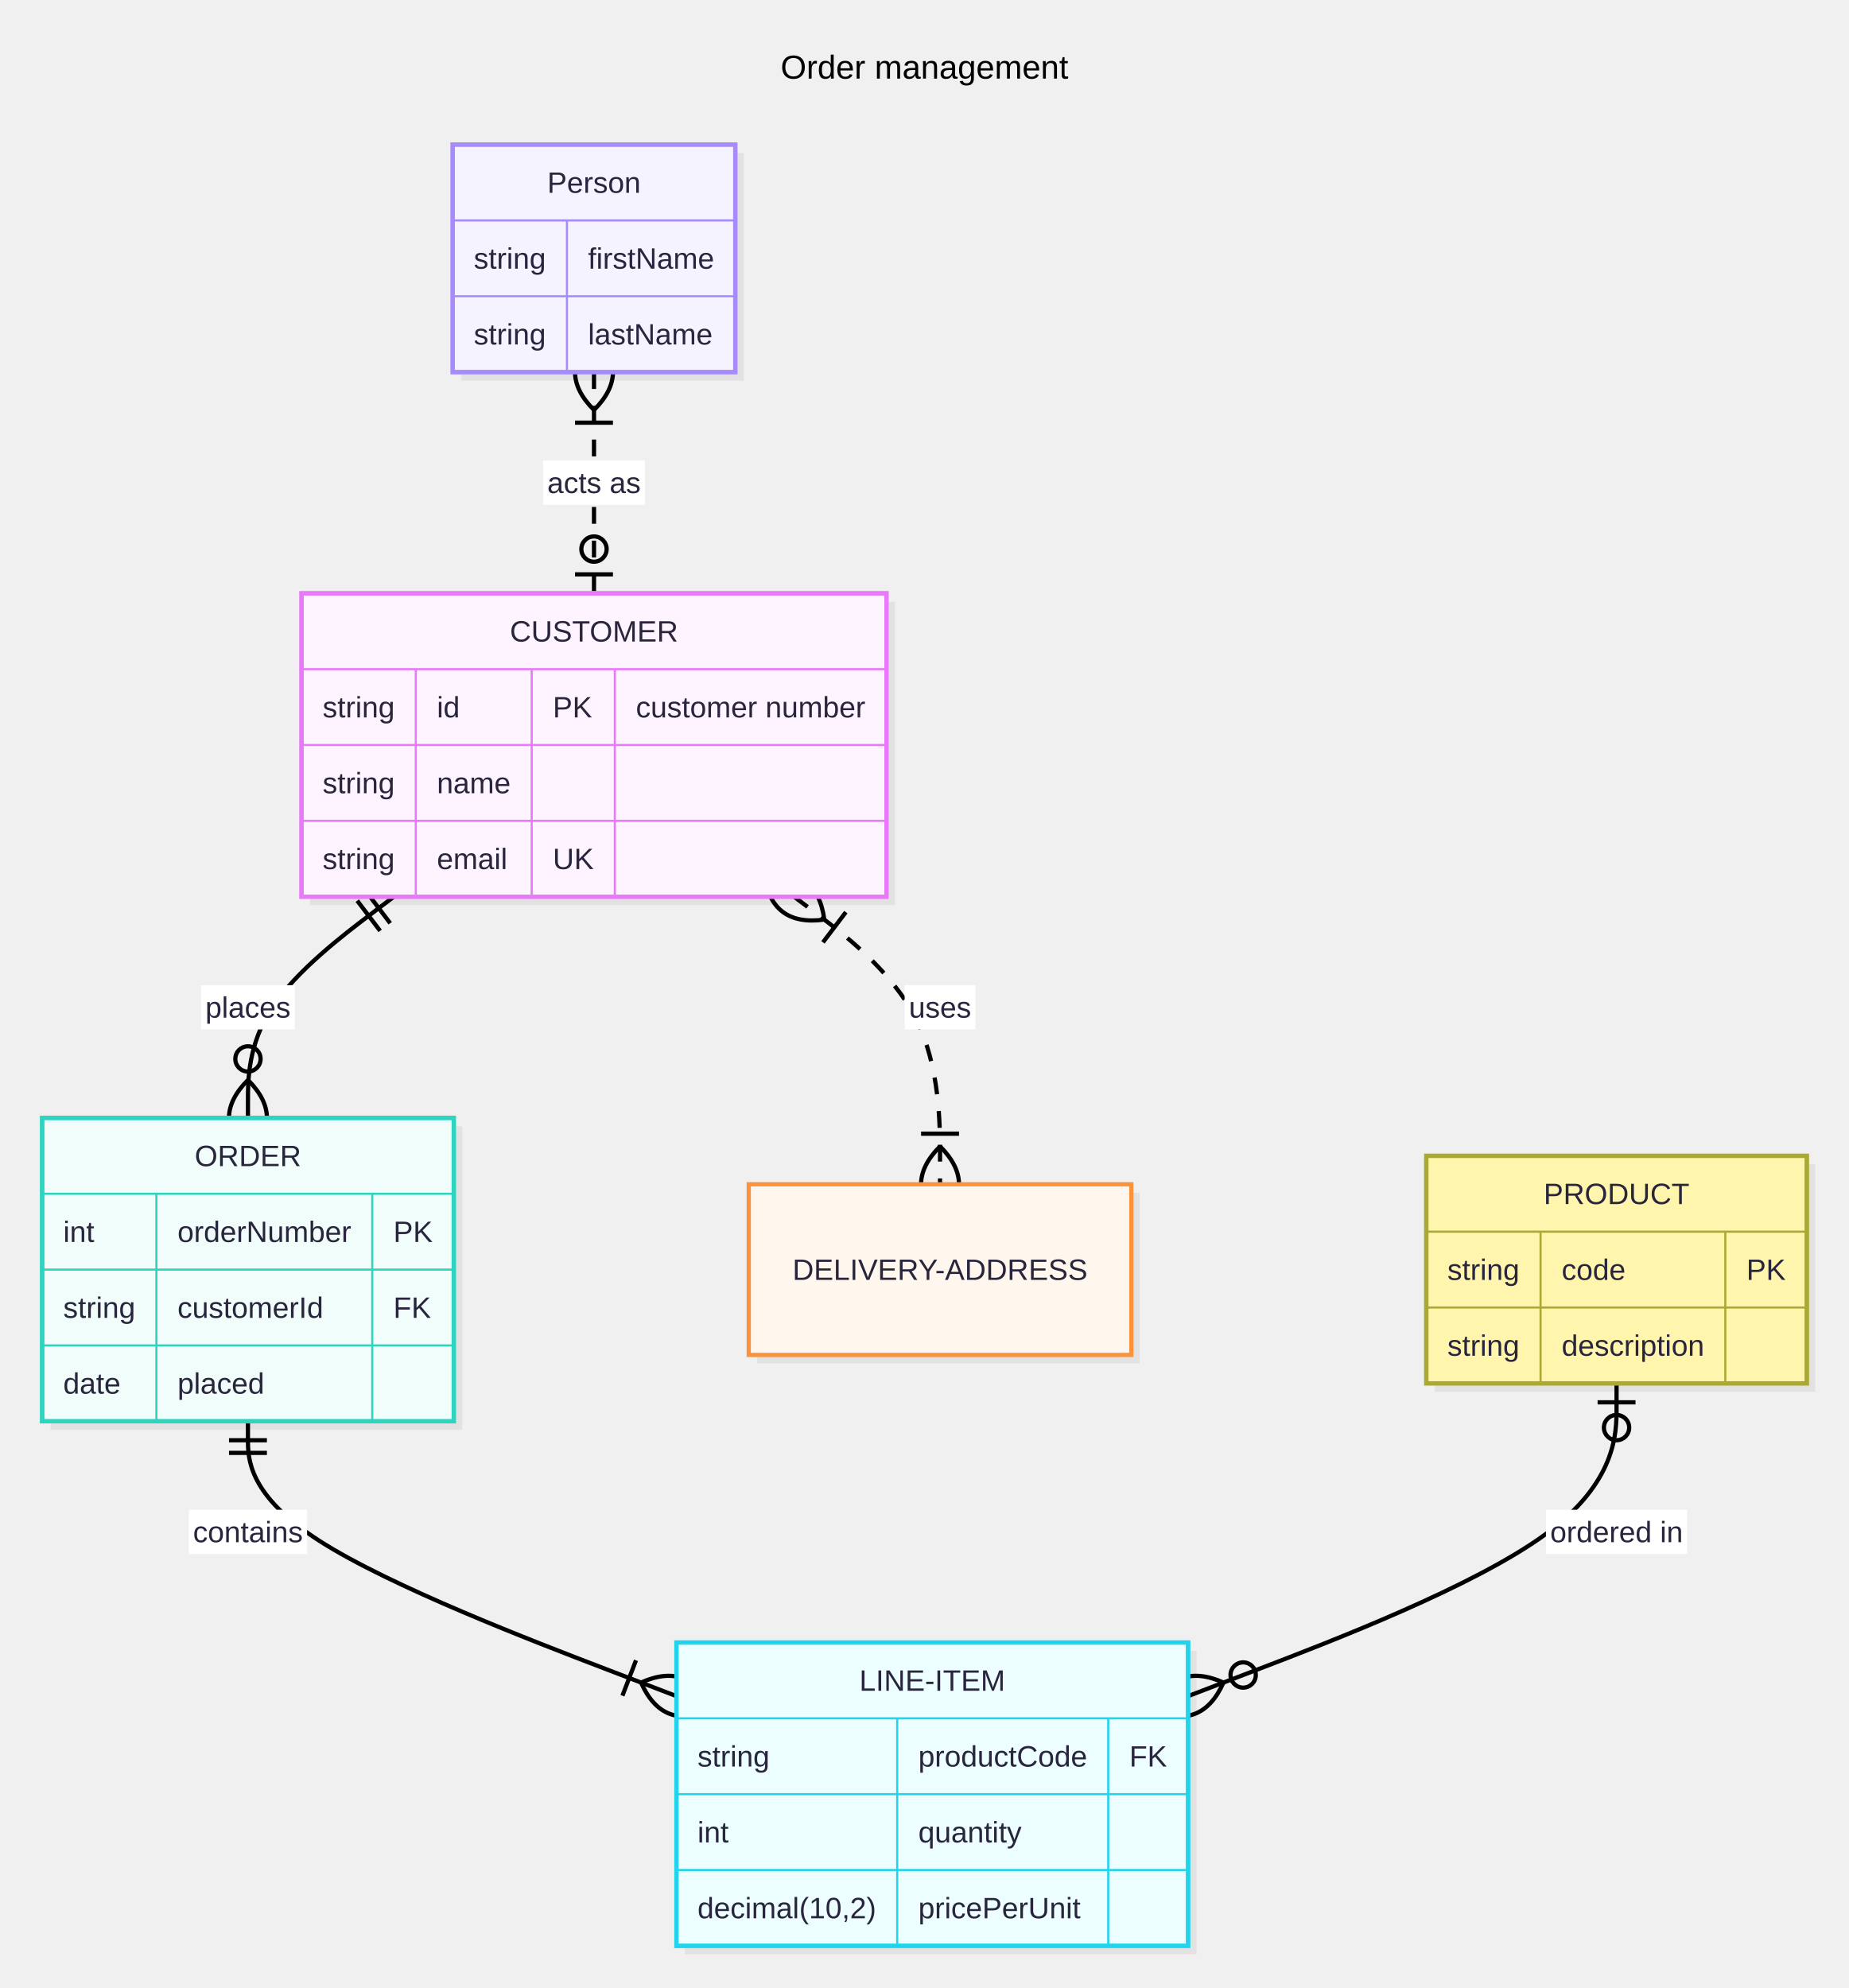
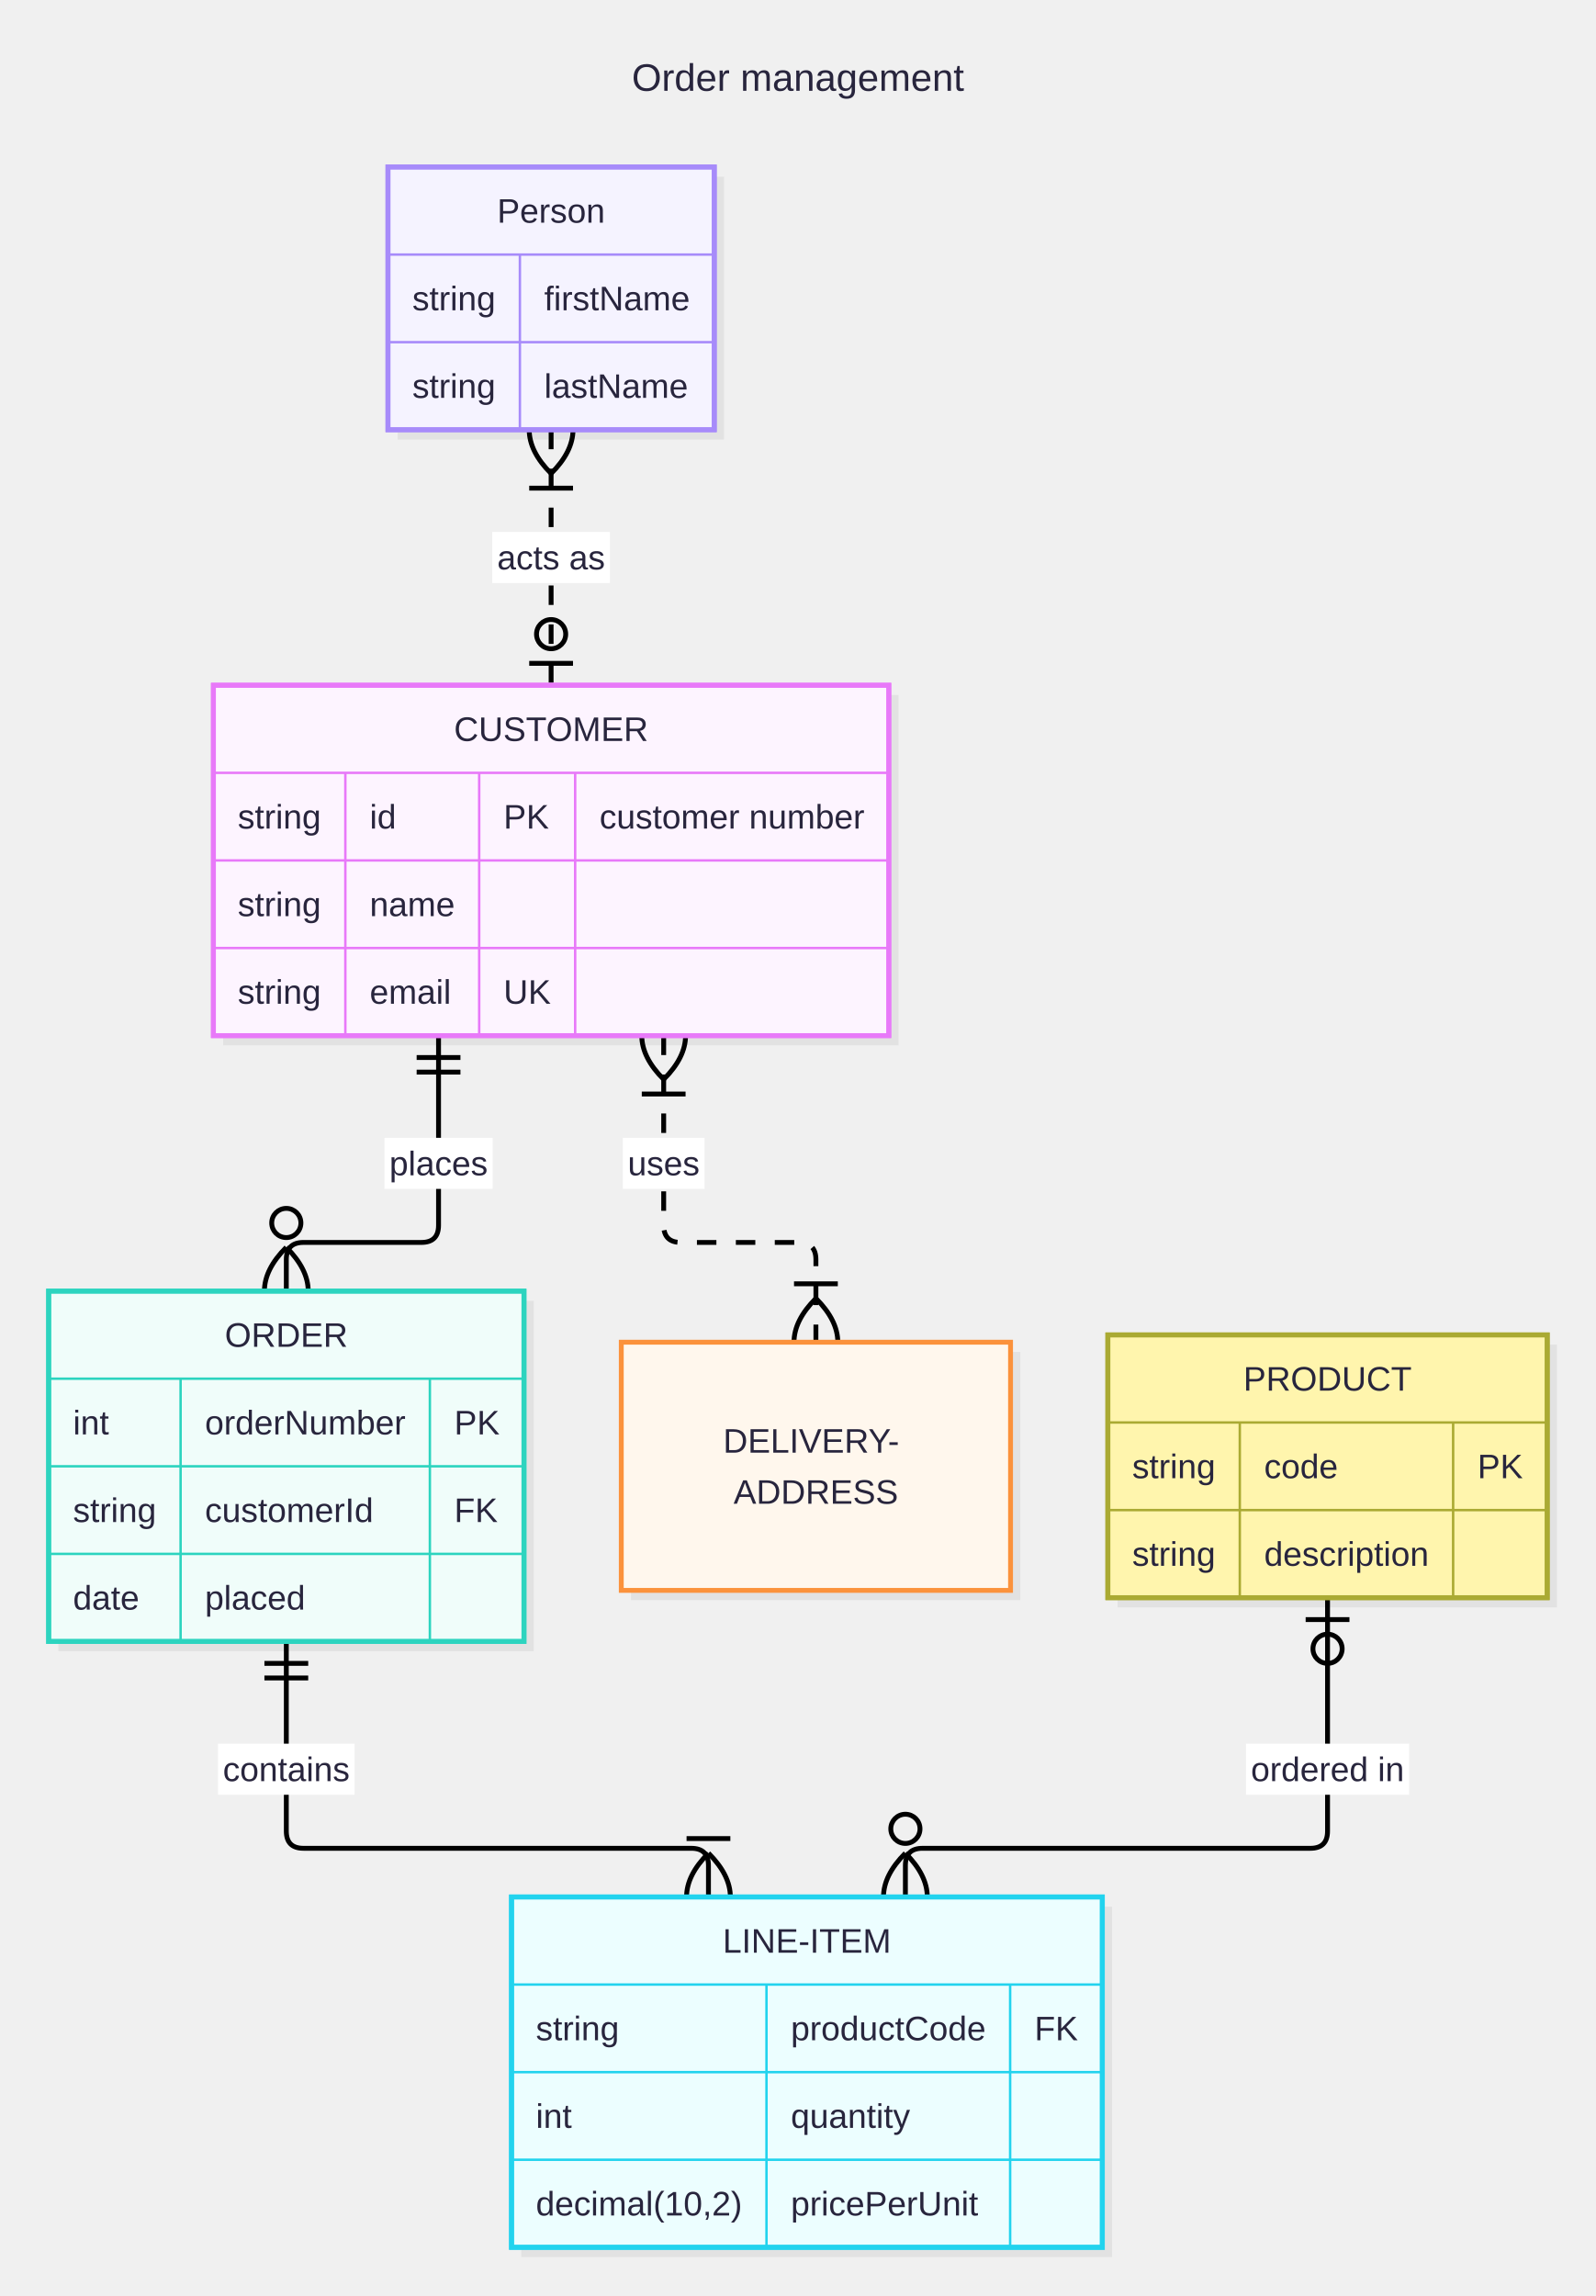
- <svg xmlns="http://www.w3.org/2000/svg" id="my-svg" width="100%" class="erDiagram" style="max-width: 877.544px; background-color: white;" viewBox="-20 -68.625 877.544 943.625" role="graphics-document document" aria-roledescription="er">
+ <svg xmlns="http://www.w3.org/2000/svg" id="my-svg" width="100%" class="erDiagram" style="max-width: 655.962px; background-color: white;" viewBox="-20 -68.625 655.962 943.625" role="graphics-document document" aria-roledescription="er">
  <style>#my-svg{font-family:"Recursive Variable", arial, sans-serif;font-size:16px;}#my-svg text{font-family:"Recursive Variable", arial, sans-serif;}</style>
  <g>
    <g class="edgePaths">
      <g id="L-CUSTOMER-ORDER-0" class="edgePath">
-         <path class="flowchart-link LS-CUSTOMER LE-ORDER" d="M166.94,357L155.397,365.75C143.854,374.5,120.769,392,109.226,409.5C97.683,427,97.683,444.5,97.683,453.25L97.683,462" fill="none" stroke="#000000" stroke-width="2" />
+         <path class="flowchart-link LS-CUSTOMER LE-ORDER" d="M160.256,357L160.256,434.929C160.256,439.643,157.899,442,153.185,442L104.754,442C100.04,442,97.683,444.357,97.683,449.071L97.683,462" fill="none" stroke="#000000" stroke-width="2" />
        <circle class="marker" cx="97.683" cy="434" r="6" fill="none" stroke="#000000" stroke-width="2" />
        <path class="marker" d="M97.683,444C109.683,456,109.683,468,97.683,480C85.683,468,85.683,456,97.683,444" fill="none" stroke="#000000" stroke-width="2" />
-         <path class="marker" d="M165.204,369.609L154.33,355.265M160.423,373.234L149.549,358.889" fill="none" stroke="#000000" stroke-width="2" />
+         <path class="marker" d="M169.256,366L151.256,366M169.256,372L151.256,372" fill="none" stroke="#000000" stroke-width="2" />
      </g>
      <g id="L-CUSTOMER-DELIVERY-ADDRESS-1" class="edgePath">
-         <path class="flowchart-link LS-CUSTOMER LE-DELIVERY-ADDRESS" d="M356.9,357L368.443,365.75C379.986,374.5,403.071,392,414.614,414.75C426.157,437.5,426.157,465.5,426.157,479.5L426.157,493.5" fill="none" stroke="#000000" stroke-width="2" stroke-dasharray="8 8" />
-         <path class="marker" d="M435.157,469.5L417.157,469.5" fill="none" stroke="#000000" stroke-width="2" />
-         <path class="marker" d="M426.157,475.5C438.157,487.5,438.157,499.5,426.157,511.5C414.157,499.5,414.157,487.5,426.157,475.5" fill="none" stroke="#000000" stroke-width="2" />
-         <path class="marker" d="M342.556,346.126C359.368,343.812,368.931,351.062,371.245,367.874C354.433,370.188,344.87,362.938,342.556,346.126" fill="none" stroke="#000000" stroke-width="2" />
-         <path class="marker" d="M381.463,364.326L370.589,378.671" fill="none" stroke="#000000" stroke-width="2" />
+         <path class="flowchart-link LS-CUSTOMER LE-DELIVERY-ADDRESS" d="M252.793,357L252.793,434.929C252.793,439.643,255.15,442,259.864,442L308.295,442C313.009,442,315.366,444.357,315.366,449.071L315.366,483" fill="none" stroke="#000000" stroke-width="2" stroke-dasharray="8 8" />
+         <path class="marker" d="M324.366,459L306.366,459" fill="none" stroke="#000000" stroke-width="2" />
+         <path class="marker" d="M315.366,465C327.366,477,327.366,489,315.366,501C303.366,489,303.366,477,315.366,465" fill="none" stroke="#000000" stroke-width="2" />
+         <path class="marker" d="M252.793,339C264.793,351,264.793,363,252.793,375C240.793,363,240.793,351,252.793,339" fill="none" stroke="#000000" stroke-width="2" />
+         <path class="marker" d="M261.793,381L243.793,381" fill="none" stroke="#000000" stroke-width="2" />
      </g>
      <g id="L-ORDER-LINE-ITEM-2" class="edgePath">
-         <path class="flowchart-link LS-ORDER LE-LINE-ITEM" d="M97.683,606L97.683,614.75C97.683,623.5,97.683,641,131.577,662.743C165.47,684.485,233.257,710.47,267.151,723.463L301.044,736.456" fill="none" stroke="#000000" stroke-width="2" />
-         <path class="marker" d="M281.856,719.461L275.413,736.269" fill="none" stroke="#000000" stroke-width="2" />
-         <path class="marker" d="M284.237,730.013C299.737,723.103,310.942,727.398,317.852,742.898C302.352,749.808,291.147,745.513,284.237,730.013" fill="none" stroke="#000000" stroke-width="2" />
+         <path class="flowchart-link LS-ORDER LE-LINE-ITEM" d="M97.683,606L97.683,683.929C97.683,688.643,100.04,691,104.754,691L264.129,691C268.843,691,271.2,693.357,271.2,698.071L271.2,711" fill="none" stroke="#000000" stroke-width="2" />
+         <path class="marker" d="M280.2,687L262.2,687" fill="none" stroke="#000000" stroke-width="2" />
+         <path class="marker" d="M271.2,693C283.2,705,283.2,717,271.2,729C259.2,717,259.2,705,271.2,693" fill="none" stroke="#000000" stroke-width="2" />
        <path class="marker" d="M106.683,615L88.683,615M106.683,621L88.683,621" fill="none" stroke="#000000" stroke-width="2" />
      </g>
      <g id="L-PRODUCT-LINE-ITEM-3" class="edgePath">
-         <path class="flowchart-link LS-PRODUCT LE-LINE-ITEM" d="M747.246,588L747.246,599.75C747.246,611.5,747.246,635,713.352,659.743C679.459,684.485,611.672,710.47,577.778,723.463L543.884,736.456" fill="none" stroke="#000000" stroke-width="2" />
-         <circle class="marker" cx="570.029" cy="726.433" r="6" fill="none" stroke="#000000" stroke-width="2" />
-         <path class="marker" d="M560.692,730.013C553.782,745.513,542.577,749.808,527.077,742.898C533.987,727.398,545.192,723.103,560.692,730.013" fill="none" stroke="#000000" stroke-width="2" />
-         <circle class="marker" cx="747.246" cy="609" r="6" fill="none" stroke="#000000" stroke-width="2" />
-         <path class="marker" d="M756.246,597L738.246,597" fill="none" stroke="#000000" stroke-width="2" />
+         <path class="flowchart-link LS-PRODUCT LE-LINE-ITEM" d="M525.664,588L525.664,683.929C525.664,688.643,523.307,691,518.593,691L359.218,691C354.504,691,352.147,693.357,352.147,698.071L352.147,711" fill="none" stroke="#000000" stroke-width="2" />
+         <circle class="marker" cx="352.147" cy="683" r="6" fill="none" stroke="#000000" stroke-width="2" />
+         <path class="marker" d="M352.147,693C364.147,705,364.147,717,352.147,729C340.147,717,340.147,705,352.147,693" fill="none" stroke="#000000" stroke-width="2" />
+         <circle class="marker" cx="525.664" cy="609" r="6" fill="none" stroke="#000000" stroke-width="2" />
+         <path class="marker" d="M534.664,597L516.664,597" fill="none" stroke="#000000" stroke-width="2" />
      </g>
      <g id="L-p-CUSTOMER-4" class="edgePath">
-         <path class="flowchart-link LS-p LE-CUSTOMER" d="M261.92,108L261.92,116.75C261.92,125.5,261.92,143,261.92,160.5C261.92,178,261.92,195.5,261.92,204.25L261.92,213" fill="none" stroke="#000000" stroke-width="2" stroke-dasharray="8 8" />
-         <circle class="marker" cx="261.92" cy="192" r="6" fill="none" stroke="#000000" stroke-width="2" />
-         <path class="marker" d="M270.92,204L252.92,204" fill="none" stroke="#000000" stroke-width="2" />
-         <path class="marker" d="M261.92,90C273.92,102,273.92,114,261.92,126C249.92,114,249.92,102,261.92,90" fill="none" stroke="#000000" stroke-width="2" />
-         <path class="marker" d="M270.92,132L252.92,132" fill="none" stroke="#000000" stroke-width="2" />
+         <path class="flowchart-link LS-p LE-CUSTOMER" d="M206.524,108L206.524,213" fill="none" stroke="#000000" stroke-width="2" stroke-dasharray="8 8" />
+         <circle class="marker" cx="206.524" cy="192" r="6" fill="none" stroke="#000000" stroke-width="2" />
+         <path class="marker" d="M215.524,204L197.524,204" fill="none" stroke="#000000" stroke-width="2" />
+         <path class="marker" d="M206.524,90C218.524,102,218.524,114,206.524,126C194.524,114,194.524,102,206.524,90" fill="none" stroke="#000000" stroke-width="2" />
+         <path class="marker" d="M215.524,132L197.524,132" fill="none" stroke="#000000" stroke-width="2" />
      </g>
    </g>
    <g class="edgeLabels">
      <g class="edgeLabel">
-         <rect x="75.453" y="399" width="44.46" height="21" fill="#FFFFFF" stroke="none" />
-         <text x="97.683" y="414.4" text-anchor="middle" font-size="14" fill="#28253D">places</text>
+         <rect x="138.026" y="399" width="44.46" height="21" fill="#FFFFFF" stroke="none" />
+         <text x="160.256" y="414.4" text-anchor="middle" font-size="14" fill="#28253D">places</text>
      </g>
      <g class="edgeLabel">
-         <rect x="409.373" y="399" width="33.568" height="21" fill="#FFFFFF" stroke="none" />
-         <text x="426.157" y="414.4" text-anchor="middle" font-size="14" fill="#28253D">uses</text>
+         <rect x="236.009" y="399" width="33.568" height="21" fill="#FFFFFF" stroke="none" />
+         <text x="252.793" y="414.4" text-anchor="middle" font-size="14" fill="#28253D">uses</text>
      </g>
      <g class="edgeLabel">
        <rect x="69.615" y="648" width="56.136" height="21" fill="#FFFFFF" stroke="none" />
        <text x="97.683" y="663.4" text-anchor="middle" font-size="14" fill="#28253D">contains</text>
      </g>
      <g class="edgeLabel">
-         <rect x="713.732" y="648" width="67.028" height="21" fill="#FFFFFF" stroke="none" />
-         <text x="747.246" y="663.4" text-anchor="middle" font-size="14" fill="#28253D">ordered in</text>
+         <rect x="492.15" y="648" width="67.028" height="21" fill="#FFFFFF" stroke="none" />
+         <text x="525.664" y="663.4" text-anchor="middle" font-size="14" fill="#28253D">ordered in</text>
      </g>
      <g class="edgeLabel">
-         <rect x="237.744" y="150" width="48.352" height="21" fill="#FFFFFF" stroke="none" />
-         <text x="261.92" y="165.4" text-anchor="middle" font-size="14" fill="#28253D">acts as</text>
+         <rect x="182.349" y="150" width="48.352" height="21" fill="#FFFFFF" stroke="none" />
+         <text x="206.524" y="165.4" text-anchor="middle" font-size="14" fill="#28253D">acts as</text>
      </g>
    </g>
    <g class="nodes">
      <g id="entity-CUSTOMER-0" class="node default">
-         <rect class="drop-shadow" x="127.115" y="217" width="277.61" height="144" fill="#000000" stroke="none" opacity="0.06" />
-         <rect class="basic label-container" x="123.115" y="213" width="277.61" height="144" fill="#FDF4FF" stroke="#E879F9" stroke-width="2" />
-         <text class="nodeLabel" x="261.92" y="235.9" text-anchor="middle" font-size="14" fill="#28253D">CUSTOMER</text>
-         <path d="M123.115,249L400.725,249" fill="none" stroke="#E879F9" stroke-width="1" />
-         <text class="label" x="133.115" y="271.9" text-anchor="start" font-size="14" fill="#28253D">string</text>
-         <text class="label" x="187.345" y="271.9" text-anchor="start" font-size="14" fill="#28253D">id</text>
-         <text class="label" x="242.359" y="271.9" text-anchor="start" font-size="14" fill="#28253D">PK</text>
-         <text class="label" x="281.805" y="271.9" text-anchor="start" font-size="14" fill="#28253D">customer number</text>
-         <path d="M123.115,285L400.725,285" fill="none" stroke="#E879F9" stroke-width="1" />
-         <text class="label" x="133.115" y="307.9" text-anchor="start" font-size="14" fill="#28253D">string</text>
-         <text class="label" x="187.345" y="307.9" text-anchor="start" font-size="14" fill="#28253D">name</text>
-         <path d="M123.115,321L400.725,321" fill="none" stroke="#E879F9" stroke-width="1" />
-         <text class="label" x="133.115" y="343.9" text-anchor="start" font-size="14" fill="#28253D">string</text>
-         <text class="label" x="187.345" y="343.9" text-anchor="start" font-size="14" fill="#28253D">email</text>
-         <text class="label" x="242.359" y="343.9" text-anchor="start" font-size="14" fill="#28253D">UK</text>
-         <path d="M177.345,249L177.345,357" fill="none" stroke="#E879F9" stroke-width="1" />
-         <path d="M232.359,249L232.359,357" fill="none" stroke="#E879F9" stroke-width="1" />
-         <path d="M271.805,249L271.805,357" fill="none" stroke="#E879F9" stroke-width="1" />
-         <rect x="123.115" y="213" width="277.61" height="144" fill="none" stroke="#E879F9" stroke-width="2" />
+         <rect class="drop-shadow" x="71.719" y="217" width="277.61" height="144" fill="#000000" stroke="none" opacity="0.06" />
+         <rect class="basic label-container" x="67.719" y="213" width="277.61" height="144" fill="#FDF4FF" stroke="#E879F9" stroke-width="2" />
+         <text class="nodeLabel" x="206.524" y="235.9" text-anchor="middle" font-size="14" fill="#28253D">CUSTOMER</text>
+         <path d="M67.719,249L345.329,249" fill="none" stroke="#E879F9" stroke-width="1" />
+         <text class="label" x="77.719" y="271.9" text-anchor="start" font-size="14" fill="#28253D">string</text>
+         <text class="label" x="131.95" y="271.9" text-anchor="start" font-size="14" fill="#28253D">id</text>
+         <text class="label" x="186.963" y="271.9" text-anchor="start" font-size="14" fill="#28253D">PK</text>
+         <text class="label" x="226.409" y="271.9" text-anchor="start" font-size="14" fill="#28253D">customer number</text>
+         <path d="M67.719,285L345.329,285" fill="none" stroke="#E879F9" stroke-width="1" />
+         <text class="label" x="77.719" y="307.9" text-anchor="start" font-size="14" fill="#28253D">string</text>
+         <text class="label" x="131.95" y="307.9" text-anchor="start" font-size="14" fill="#28253D">name</text>
+         <path d="M67.719,321L345.329,321" fill="none" stroke="#E879F9" stroke-width="1" />
+         <text class="label" x="77.719" y="343.9" text-anchor="start" font-size="14" fill="#28253D">string</text>
+         <text class="label" x="131.95" y="343.9" text-anchor="start" font-size="14" fill="#28253D">email</text>
+         <text class="label" x="186.963" y="343.9" text-anchor="start" font-size="14" fill="#28253D">UK</text>
+         <path d="M121.949,249L121.949,357" fill="none" stroke="#E879F9" stroke-width="1" />
+         <path d="M176.963,249L176.963,357" fill="none" stroke="#E879F9" stroke-width="1" />
+         <path d="M216.409,249L216.409,357" fill="none" stroke="#E879F9" stroke-width="1" />
+         <rect x="67.719" y="213" width="277.61" height="144" fill="none" stroke="#E879F9" stroke-width="2" />
      </g>
      <g id="entity-ORDER-1" class="node default">
        <rect class="drop-shadow" x="4" y="466" width="195.366" height="144" fill="#000000" stroke="none" opacity="0.06" />
        <rect class="basic label-container" x="0" y="462" width="195.366" height="144" fill="#F0FDFA" stroke="#2DD4BF" stroke-width="2" />
        <text class="nodeLabel" x="97.683" y="484.9" text-anchor="middle" font-size="14" fill="#28253D">ORDER</text>
        <path d="M0,498L195.366,498" fill="none" stroke="#2DD4BF" stroke-width="1" />
        <text class="label" x="10" y="520.9" text-anchor="start" font-size="14" fill="#28253D">int</text>
        <text class="label" x="64.23" y="520.9" text-anchor="start" font-size="14" fill="#28253D">orderNumber</text>
        <text class="label" x="166.69" y="520.9" text-anchor="start" font-size="14" fill="#28253D">PK</text>
        <path d="M0,534L195.366,534" fill="none" stroke="#2DD4BF" stroke-width="1" />
        <text class="label" x="10" y="556.9" text-anchor="start" font-size="14" fill="#28253D">string</text>
        <text class="label" x="64.23" y="556.9" text-anchor="start" font-size="14" fill="#28253D">customerId</text>
        <text class="label" x="166.69" y="556.9" text-anchor="start" font-size="14" fill="#28253D">FK</text>
        <path d="M0,570L195.366,570" fill="none" stroke="#2DD4BF" stroke-width="1" />
        <text class="label" x="10" y="592.9" text-anchor="start" font-size="14" fill="#28253D">date</text>
        <text class="label" x="64.23" y="592.9" text-anchor="start" font-size="14" fill="#28253D">placed</text>
        <path d="M54.23,498L54.23,606" fill="none" stroke="#2DD4BF" stroke-width="1" />
        <path d="M156.69,498L156.69,606" fill="none" stroke="#2DD4BF" stroke-width="1" />
        <rect x="0" y="462" width="195.366" height="144" fill="none" stroke="#2DD4BF" stroke-width="2" />
      </g>
      <g id="entity-DELIVERY-ADDRESS-2" class="node default">
-         <rect class="drop-shadow" x="339.366" y="497.5" width="181.582" height="81" fill="#000000" stroke="none" opacity="0.06" />
-         <rect class="basic label-container" x="335.366" y="493.5" width="181.582" height="81" fill="#FFF7ED" stroke="#FB923C" stroke-width="2" />
-         <text class="nodeLabel" x="426.157" y="538.9" text-anchor="middle" font-size="14" fill="#28253D">DELIVERY-ADDRESS</text>
+         <rect class="drop-shadow" x="239.366" y="487" width="160" height="102" fill="#000000" stroke="none" opacity="0.06" />
+         <rect class="basic label-container" x="235.366" y="483" width="160" height="102" fill="#FFF7ED" stroke="#FB923C" stroke-width="2" />
+         <text class="nodeLabel" x="315.366" y="528.4" text-anchor="middle" font-size="14" fill="#28253D">
+           <tspan x="315.366" y="528.4">DELIVERY-</tspan>
+           <tspan x="315.366" y="549.4">ADDRESS</tspan>
+         </text>
      </g>
      <g id="entity-LINE-ITEM-3" class="node default">
-         <rect class="drop-shadow" x="305.044" y="715" width="242.84" height="144" fill="#000000" stroke="none" opacity="0.06" />
-         <rect class="basic label-container" x="301.044" y="711" width="242.84" height="144" fill="#ECFEFF" stroke="#22D3EE" stroke-width="2" />
-         <text class="nodeLabel" x="422.464" y="733.9" text-anchor="middle" font-size="14" fill="#28253D">LINE-ITEM</text>
-         <path d="M301.044,747L543.884,747" fill="none" stroke="#22D3EE" stroke-width="1" />
-         <text class="label" x="311.044" y="769.9" text-anchor="start" font-size="14" fill="#28253D">string</text>
-         <text class="label" x="415.842" y="769.9" text-anchor="start" font-size="14" fill="#28253D">productCode</text>
-         <text class="label" x="515.992" y="769.9" text-anchor="start" font-size="14" fill="#28253D">FK</text>
-         <path d="M301.044,783L543.884,783" fill="none" stroke="#22D3EE" stroke-width="1" />
-         <text class="label" x="311.044" y="805.9" text-anchor="start" font-size="14" fill="#28253D">int</text>
-         <text class="label" x="415.842" y="805.9" text-anchor="start" font-size="14" fill="#28253D">quantity</text>
-         <path d="M301.044,819L543.884,819" fill="none" stroke="#22D3EE" stroke-width="1" />
-         <text class="label" x="311.044" y="841.9" text-anchor="start" font-size="14" fill="#28253D">decimal(10,2)</text>
-         <text class="label" x="415.842" y="841.9" text-anchor="start" font-size="14" fill="#28253D">pricePerUnit</text>
-         <path d="M405.842,747L405.842,855" fill="none" stroke="#22D3EE" stroke-width="1" />
-         <path d="M505.992,747L505.992,855" fill="none" stroke="#22D3EE" stroke-width="1" />
-         <rect x="301.044" y="711" width="242.84" height="144" fill="none" stroke="#22D3EE" stroke-width="2" />
+         <rect class="drop-shadow" x="194.254" y="715" width="242.84" height="144" fill="#000000" stroke="none" opacity="0.06" />
+         <rect class="basic label-container" x="190.254" y="711" width="242.84" height="144" fill="#ECFEFF" stroke="#22D3EE" stroke-width="2" />
+         <text class="nodeLabel" x="311.673" y="733.9" text-anchor="middle" font-size="14" fill="#28253D">LINE-ITEM</text>
+         <path d="M190.254,747L433.093,747" fill="none" stroke="#22D3EE" stroke-width="1" />
+         <text class="label" x="200.254" y="769.9" text-anchor="start" font-size="14" fill="#28253D">string</text>
+         <text class="label" x="305.051" y="769.9" text-anchor="start" font-size="14" fill="#28253D">productCode</text>
+         <text class="label" x="405.202" y="769.9" text-anchor="start" font-size="14" fill="#28253D">FK</text>
+         <path d="M190.254,783L433.093,783" fill="none" stroke="#22D3EE" stroke-width="1" />
+         <text class="label" x="200.254" y="805.9" text-anchor="start" font-size="14" fill="#28253D">int</text>
+         <text class="label" x="305.051" y="805.9" text-anchor="start" font-size="14" fill="#28253D">quantity</text>
+         <path d="M190.254,819L433.093,819" fill="none" stroke="#22D3EE" stroke-width="1" />
+         <text class="label" x="200.254" y="841.9" text-anchor="start" font-size="14" fill="#28253D">decimal(10,2)</text>
+         <text class="label" x="305.051" y="841.9" text-anchor="start" font-size="14" fill="#28253D">pricePerUnit</text>
+         <path d="M295.051,747L295.051,855" fill="none" stroke="#22D3EE" stroke-width="1" />
+         <path d="M395.202,747L395.202,855" fill="none" stroke="#22D3EE" stroke-width="1" />
+         <rect x="190.254" y="711" width="242.84" height="144" fill="none" stroke="#22D3EE" stroke-width="2" />
      </g>
      <g id="entity-PRODUCT-4" class="node default highlight">
-         <rect class="drop-shadow" x="660.948" y="484" width="180.596" height="108" fill="#000000" stroke="none" opacity="0.06" />
-         <rect class="basic label-container" x="656.948" y="480" width="180.596" height="108" fill="#fff5ad" stroke="#aaaa33" stroke-width="2" />
-         <text class="nodeLabel" x="747.246" y="502.9" text-anchor="middle" font-size="14" fill="#28253D">PRODUCT</text>
-         <path d="M656.948,516L837.544,516" fill="none" stroke="#aaaa33" stroke-width="1" />
-         <text class="label" x="666.948" y="538.9" text-anchor="start" font-size="14" fill="#28253D">string</text>
-         <text class="label" x="721.178" y="538.9" text-anchor="start" font-size="14" fill="#28253D">code</text>
-         <text class="label" x="808.868" y="538.9" text-anchor="start" font-size="14" fill="#28253D">PK</text>
-         <path d="M656.948,552L837.544,552" fill="none" stroke="#aaaa33" stroke-width="1" />
-         <text class="label" x="666.948" y="574.9" text-anchor="start" font-size="14" fill="#28253D">string</text>
-         <text class="label" x="721.178" y="574.9" text-anchor="start" font-size="14" fill="#28253D">description</text>
-         <path d="M711.178,516L711.178,588" fill="none" stroke="#aaaa33" stroke-width="1" />
-         <path d="M798.868,516L798.868,588" fill="none" stroke="#aaaa33" stroke-width="1" />
-         <rect x="656.948" y="480" width="180.596" height="108" fill="none" stroke="#aaaa33" stroke-width="2" />
+         <rect class="drop-shadow" x="439.366" y="484" width="180.596" height="108" fill="#000000" stroke="none" opacity="0.06" />
+         <rect class="basic label-container" x="435.366" y="480" width="180.596" height="108" fill="#fff5ad" stroke="#aaaa33" stroke-width="2" />
+         <text class="nodeLabel" x="525.664" y="502.9" text-anchor="middle" font-size="14" fill="#28253D">PRODUCT</text>
+         <path d="M435.366,516L615.962,516" fill="none" stroke="#aaaa33" stroke-width="1" />
+         <text class="label" x="445.366" y="538.9" text-anchor="start" font-size="14" fill="#28253D">string</text>
+         <text class="label" x="499.596" y="538.9" text-anchor="start" font-size="14" fill="#28253D">code</text>
+         <text class="label" x="587.286" y="538.9" text-anchor="start" font-size="14" fill="#28253D">PK</text>
+         <path d="M435.366,552L615.962,552" fill="none" stroke="#aaaa33" stroke-width="1" />
+         <text class="label" x="445.366" y="574.9" text-anchor="start" font-size="14" fill="#28253D">string</text>
+         <text class="label" x="499.596" y="574.9" text-anchor="start" font-size="14" fill="#28253D">description</text>
+         <path d="M489.596,516L489.596,588" fill="none" stroke="#aaaa33" stroke-width="1" />
+         <path d="M577.286,516L577.286,588" fill="none" stroke="#aaaa33" stroke-width="1" />
+         <rect x="435.366" y="480" width="180.596" height="108" fill="none" stroke="#aaaa33" stroke-width="2" />
      </g>
      <g id="entity-p-5" class="node default">
-         <rect class="drop-shadow" x="198.859" y="4" width="134.122" height="108" fill="#000000" stroke="none" opacity="0.06" />
-         <rect class="basic label-container" x="194.859" y="0" width="134.122" height="108" fill="#F5F3FF" stroke="#A78BFA" stroke-width="2" />
-         <text class="nodeLabel" x="261.92" y="22.9" text-anchor="middle" font-size="14" fill="#28253D">Person</text>
-         <path d="M194.859,36L328.981,36" fill="none" stroke="#A78BFA" stroke-width="1" />
-         <text class="label" x="204.859" y="58.9" text-anchor="start" font-size="14" fill="#28253D">string</text>
-         <text class="label" x="259.089" y="58.9" text-anchor="start" font-size="14" fill="#28253D">firstName</text>
-         <path d="M194.859,72L328.981,72" fill="none" stroke="#A78BFA" stroke-width="1" />
-         <text class="label" x="204.859" y="94.9" text-anchor="start" font-size="14" fill="#28253D">string</text>
-         <text class="label" x="259.089" y="94.9" text-anchor="start" font-size="14" fill="#28253D">lastName</text>
-         <path d="M249.089,36L249.089,108" fill="none" stroke="#A78BFA" stroke-width="1" />
-         <rect x="194.859" y="0" width="134.122" height="108" fill="none" stroke="#A78BFA" stroke-width="2" />
+         <rect class="drop-shadow" x="143.463" y="4" width="134.122" height="108" fill="#000000" stroke="none" opacity="0.06" />
+         <rect class="basic label-container" x="139.463" y="0" width="134.122" height="108" fill="#F5F3FF" stroke="#A78BFA" stroke-width="2" />
+         <text class="nodeLabel" x="206.524" y="22.9" text-anchor="middle" font-size="14" fill="#28253D">Person</text>
+         <path d="M139.463,36L273.586,36" fill="none" stroke="#A78BFA" stroke-width="1" />
+         <text class="label" x="149.463" y="58.9" text-anchor="start" font-size="14" fill="#28253D">string</text>
+         <text class="label" x="203.693" y="58.9" text-anchor="start" font-size="14" fill="#28253D">firstName</text>
+         <path d="M139.463,72L273.586,72" fill="none" stroke="#A78BFA" stroke-width="1" />
+         <text class="label" x="149.463" y="94.9" text-anchor="start" font-size="14" fill="#28253D">string</text>
+         <text class="label" x="203.693" y="94.9" text-anchor="start" font-size="14" fill="#28253D">lastName</text>
+         <path d="M193.693,36L193.693,108" fill="none" stroke="#A78BFA" stroke-width="1" />
+         <rect x="139.463" y="0" width="134.122" height="108" fill="none" stroke="#A78BFA" stroke-width="2" />
      </g>
    </g>
-     <text class="flowchartTitleText" x="418.772" y="-31.3" text-anchor="middle" font-size="15.75" fill="#000000">Order management</text>
+     <text class="flowchartTitleText" x="307.981" y="-31.3" text-anchor="middle" font-size="15.75" fill="#28253D">Order management</text>
  </g>
</svg>
